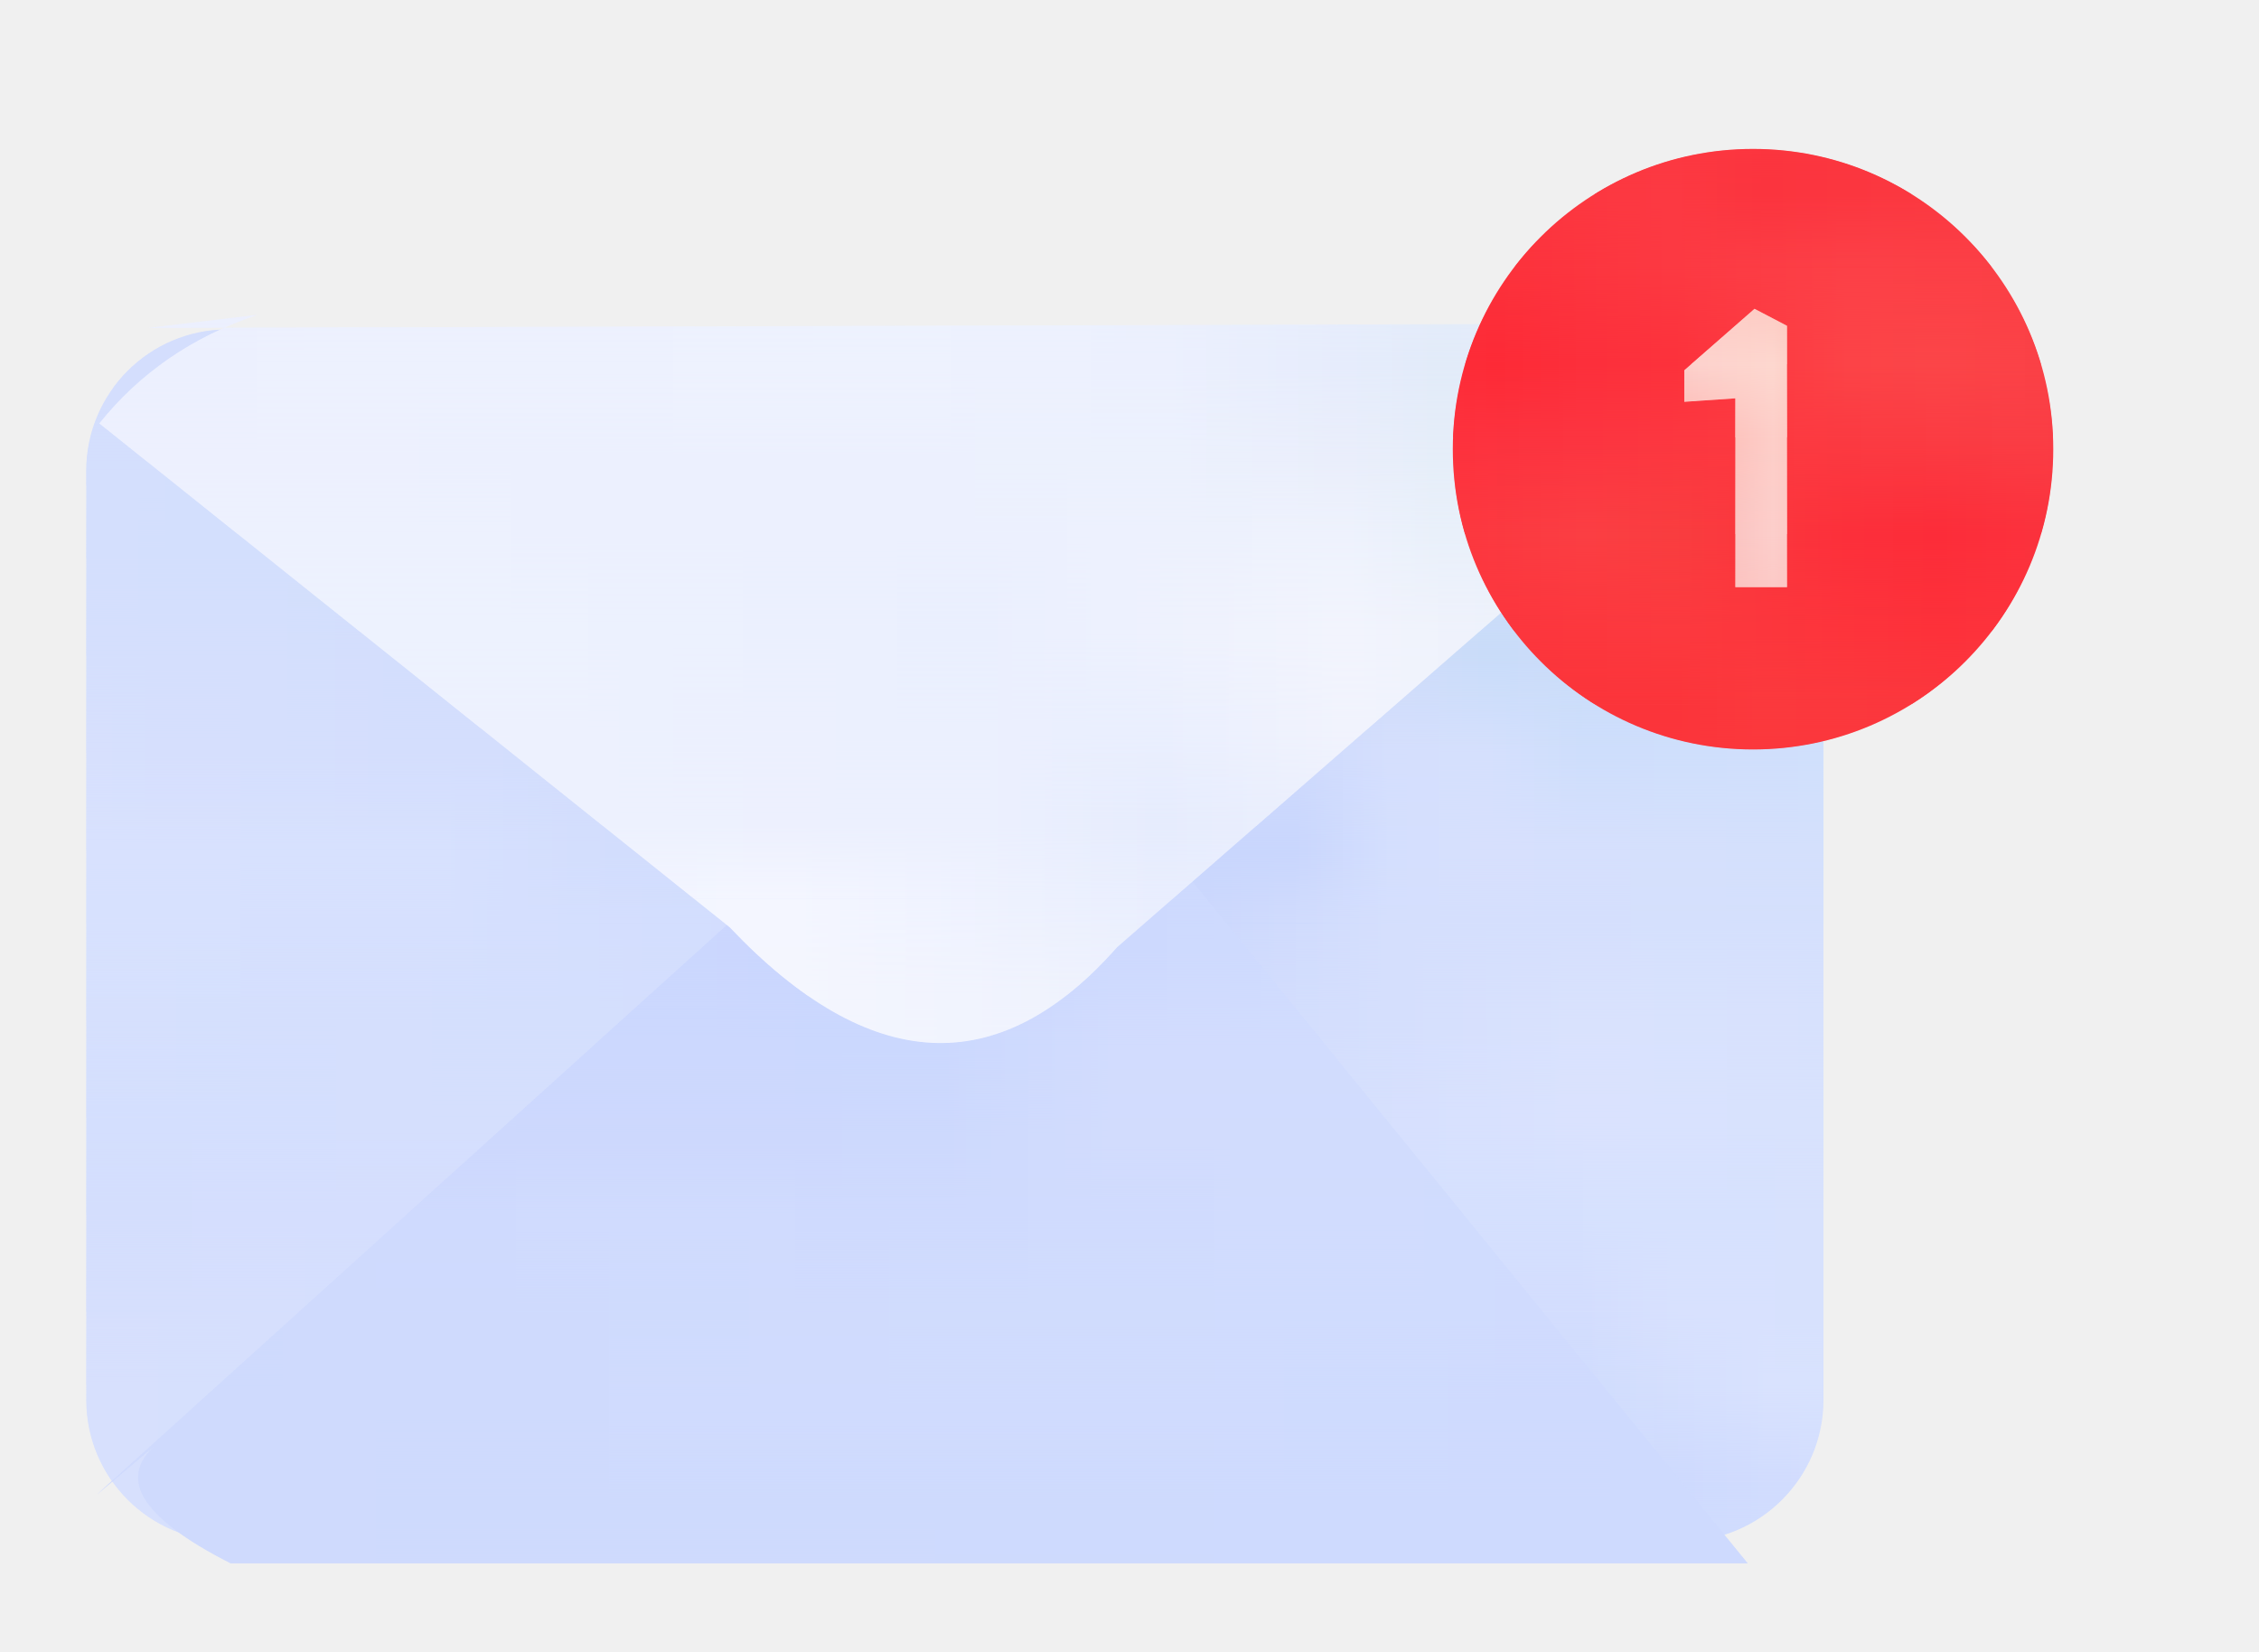
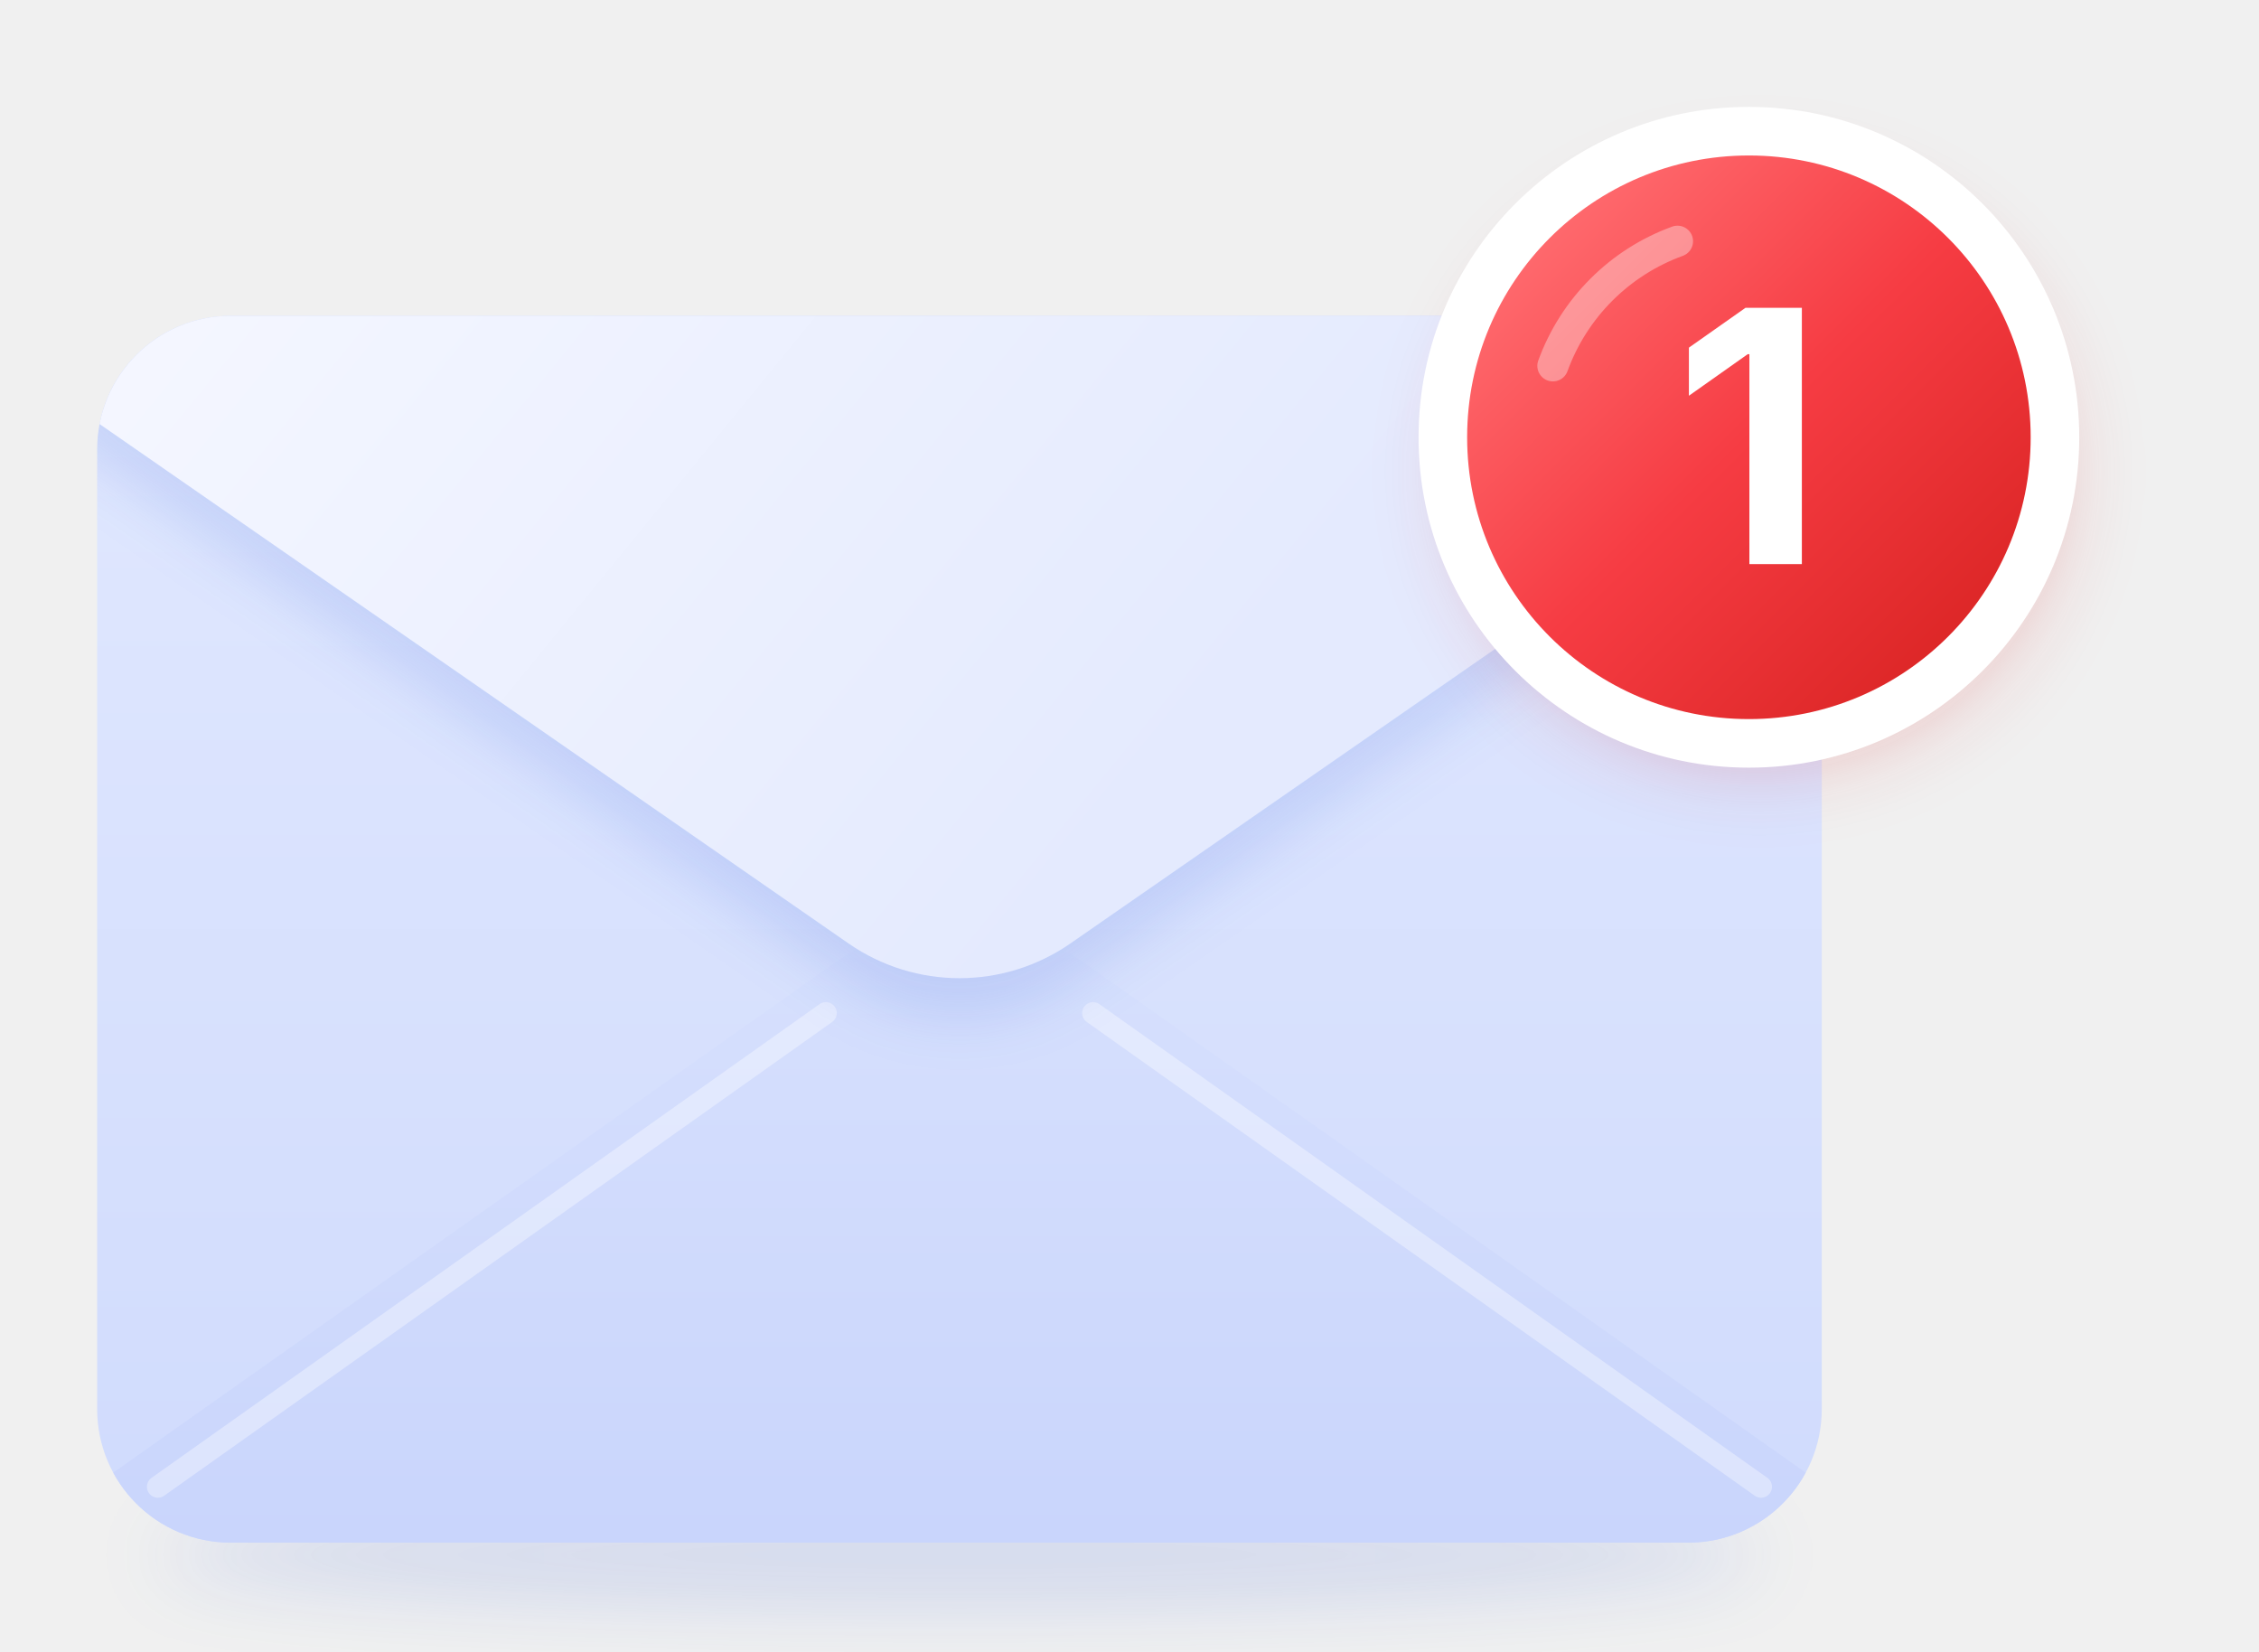
<svg xmlns="http://www.w3.org/2000/svg" viewBox="0 0 93 68" width="93" height="68">
  <defs>
-     <filter id="sfuma-alone" x="-30%" y="-30%" width="160%" height="160%">
-       <feGaussianBlur stdDeviation="0.8" />
+     <filter id="sfuma-ombra" filterUnits="userSpaceOnUse" x="0" y="0" width="93" height="68">
+       <feGaussianBlur stdDeviation="1.5" />
    </filter>
-     <linearGradient id="rosso-bollino" gradientUnits="userSpaceOnUse" x1="65.21" y1="7.07" x2="79.68" y2="33.8">
-       <stop offset="0.031" stop-color="#FC3B42" />
-       <stop offset="1" stop-color="#FC313A" />
+     <filter id="sfuma-lembo" x="-20%" y="-20%" width="140%" height="160%">
+       <feGaussianBlur stdDeviation="1.1" />
+     </filter>
+     <linearGradient id="busta-luce" gradientUnits="userSpaceOnUse" x1="0" y1="13" x2="0" y2="63.5">
+       <stop offset="0" stop-color="#E1E8FE" />
+       <stop offset="1" stop-color="#D0DBFD" />
    </linearGradient>
-     <clipPath id="forma-numero-uno">
-       <path d="M73.57 13.41V24.17H71.44V16.3H72.85L69.34 16.54V15.24L72.23 12.71Z" />
+     <linearGradient id="lembo-luce" gradientUnits="userSpaceOnUse" x1="4" y1="13" x2="39.5" y2="42">
+       <stop offset="0" stop-color="#F5F7FF" />
+       <stop offset="1" stop-color="#E4EAFE" />
+     </linearGradient>
+     <linearGradient id="tasca-luce" gradientUnits="userSpaceOnUse" x1="0" y1="36" x2="0" y2="63.5">
+       <stop offset="0" stop-color="#D8E1FD" />
+       <stop offset="1" stop-color="#C9D5FC" />
+     </linearGradient>
+     <clipPath id="busta-forma">
+       <path d="M9.5 13 L69.5 13 C72.54 13 75 15.46 75 18.5 L75 58 C75 61.04 72.54 63.5 69.5 63.5 L9.5 63.5 C6.46 63.5 4 61.04 4 58 L4 18.5 C4 15.46 6.46 13 9.5 13 Z" />
    </clipPath>
-     <linearGradient id="numero-uno-luceL0" gradientUnits="userSpaceOnUse" x1="67" y1="0" x2="76" y2="0">
-       <stop offset="0" stop-color="#fcc6c1" />
-       <stop offset="0.333" stop-color="#fdcac4" />
-       <stop offset="1" stop-color="#fcbcb3" />
+     <linearGradient id="badge-luce" gradientUnits="userSpaceOnUse" x1="63.3" y1="9.3" x2="80.7" y2="26.7">
+       <stop offset="0" stop-color="#FF6B6F" />
+       <stop offset="0.5" stop-color="#F63C43" />
+       <stop offset="1" stop-color="#DC2626" />
    </linearGradient>
-     <linearGradient id="numero-uno-luceL1" gradientUnits="userSpaceOnUse" x1="67" y1="0" x2="76" y2="0">
-       <stop offset="0" stop-color="#fcc2bd" />
-       <stop offset="0.333" stop-color="#fdd2cd" />
-       <stop offset="0.667" stop-color="#fdd7cf" />
-       <stop offset="1" stop-color="#fcbbb1" />
-     </linearGradient>
-     <linearGradient id="numero-uno-luceL2" gradientUnits="userSpaceOnUse" x1="67" y1="0" x2="76" y2="0">
-       <stop offset="0" stop-color="#fcbab6" />
-       <stop offset="0.333" stop-color="#fcb9b4" />
-       <stop offset="0.667" stop-color="#fdcec8" />
-       <stop offset="1" stop-color="#fcb8b1" />
-     </linearGradient>
-     <linearGradient id="numero-uno-luceL3" gradientUnits="userSpaceOnUse" x1="67" y1="0" x2="76" y2="0">
-       <stop offset="0" stop-color="#fbbcb8" />
-       <stop offset="0.333" stop-color="#fabcba" />
-       <stop offset="0.667" stop-color="#fccecb" />
-       <stop offset="1" stop-color="#fcbab4" />
-     </linearGradient>
-     <linearGradient id="numero-uno-luceL4" gradientUnits="userSpaceOnUse" x1="67" y1="0" x2="76" y2="0">
-       <stop offset="0" stop-color="#fbbdba" />
-       <stop offset="0.333" stop-color="#fbbfbc" />
-       <stop offset="0.667" stop-color="#fcc6c3" />
-       <stop offset="1" stop-color="#fcbeba" />
-     </linearGradient>
-     <linearGradient id="numero-uno-luceV" x1="0" y1="0" x2="0" y2="1">
-       <stop offset="0" stop-color="#000" />
-       <stop offset="1" stop-color="#fff" />
-     </linearGradient>
-     <mask id="numero-uno-luceM0" maskUnits="userSpaceOnUse" x="67" y="11" width="9" height="4">
-       <rect x="67" y="11" width="9" height="4" fill="url(#numero-uno-luceV)" />
-     </mask>
-     <mask id="numero-uno-luceM1" maskUnits="userSpaceOnUse" x="67" y="15" width="9" height="3">
-       <rect x="67" y="15" width="9" height="3" fill="url(#numero-uno-luceV)" />
-     </mask>
-     <mask id="numero-uno-luceM2" maskUnits="userSpaceOnUse" x="67" y="18" width="9" height="4">
-       <rect x="67" y="18" width="9" height="4" fill="url(#numero-uno-luceV)" />
-     </mask>
-     <mask id="numero-uno-luceM3" maskUnits="userSpaceOnUse" x="67" y="22" width="9" height="4">
-       <rect x="67" y="22" width="9" height="4" fill="url(#numero-uno-luceV)" />
-     </mask>
-     <clipPath id="forma-bollino-cerchio">
-       <circle cx="72.17" cy="18.49" r="12.36" />
-     </clipPath>
-     <linearGradient id="bollino-cerchio-luceL0" gradientUnits="userSpaceOnUse" x1="58" y1="0" x2="87" y2="0">
-       <stop offset="0" stop-color="#fc343e" />
-       <stop offset="0.375" stop-color="#fc363f" />
-       <stop offset="0.625" stop-color="#fb363e" />
-       <stop offset="1" stop-color="#fb3c42" />
-     </linearGradient>
-     <linearGradient id="bollino-cerchio-luceL1" gradientUnits="userSpaceOnUse" x1="58" y1="0" x2="87" y2="0">
-       <stop offset="0" stop-color="#fc333d" />
-       <stop offset="0.375" stop-color="#fc3942" />
-       <stop offset="0.5" stop-color="#fb343e" />
-       <stop offset="1" stop-color="#fb3c43" />
-     </linearGradient>
-     <linearGradient id="bollino-cerchio-luceL2" gradientUnits="userSpaceOnUse" x1="58" y1="0" x2="87" y2="0">
-       <stop offset="0" stop-color="#fc313b" />
-       <stop offset="0.125" stop-color="#fc313b" />
-       <stop offset="0.375" stop-color="#fc3942" />
-       <stop offset="0.625" stop-color="#fc4047" />
-       <stop offset="1" stop-color="#fb3e44" />
-     </linearGradient>
-     <linearGradient id="bollino-cerchio-luceL3" gradientUnits="userSpaceOnUse" x1="58" y1="0" x2="87" y2="0">
-       <stop offset="0" stop-color="#fd2e3a" />
-       <stop offset="0.125" stop-color="#fd2a36" />
-       <stop offset="0.25" stop-color="#fc2f3b" />
-       <stop offset="0.375" stop-color="#fc313b" />
-       <stop offset="0.625" stop-color="#fc4347" />
-       <stop offset="0.75" stop-color="#fb4548" />
-       <stop offset="1" stop-color="#fa3e45" />
-     </linearGradient>
-     <linearGradient id="bollino-cerchio-luceL4" gradientUnits="userSpaceOnUse" x1="58" y1="0" x2="87" y2="0">
-       <stop offset="0" stop-color="#fd303c" />
-       <stop offset="0.25" stop-color="#fc3440" />
-       <stop offset="0.5" stop-color="#fc3940" />
-       <stop offset="0.875" stop-color="#fa3d44" />
-       <stop offset="1" stop-color="#fb3b43" />
-     </linearGradient>
-     <linearGradient id="bollino-cerchio-luceL5" gradientUnits="userSpaceOnUse" x1="58" y1="0" x2="87" y2="0">
-       <stop offset="0" stop-color="#fc343d" />
-       <stop offset="0.25" stop-color="#fb3e43" />
-       <stop offset="0.375" stop-color="#f93d3f" />
-       <stop offset="0.625" stop-color="#fc2f3a" />
-       <stop offset="0.75" stop-color="#fc2c39" />
-       <stop offset="1" stop-color="#fb353f" />
-     </linearGradient>
-     <linearGradient id="bollino-cerchio-luceL6" gradientUnits="userSpaceOnUse" x1="58" y1="0" x2="87" y2="0">
-       <stop offset="0" stop-color="#fc333c" />
-       <stop offset="0.375" stop-color="#fc393e" />
-       <stop offset="0.75" stop-color="#fd313a" />
-       <stop offset="1" stop-color="#fc343e" />
-     </linearGradient>
-     <linearGradient id="bollino-cerchio-luceL7" gradientUnits="userSpaceOnUse" x1="58" y1="0" x2="87" y2="0">
-       <stop offset="0" stop-color="#fc333b" />
-       <stop offset="0.375" stop-color="#fb343a" />
-       <stop offset="0.5" stop-color="#fb393d" />
-       <stop offset="1" stop-color="#fc343d" />
-     </linearGradient>
-     <linearGradient id="bollino-cerchio-luceL8" gradientUnits="userSpaceOnUse" x1="58" y1="0" x2="87" y2="0">
-       <stop offset="0" stop-color="#fc333b" />
-       <stop offset="0.5" stop-color="#fb353b" />
-       <stop offset="1" stop-color="#fc343d" />
-     </linearGradient>
-     <linearGradient id="bollino-cerchio-luceV" x1="0" y1="0" x2="0" y2="1">
-       <stop offset="0" stop-color="#000" />
-       <stop offset="1" stop-color="#fff" />
-     </linearGradient>
-     <mask id="bollino-cerchio-luceM0" maskUnits="userSpaceOnUse" x="58" y="4" width="29" height="4">
-       <rect x="58" y="4" width="29" height="4" fill="url(#bollino-cerchio-luceV)" />
-     </mask>
-     <mask id="bollino-cerchio-luceM1" maskUnits="userSpaceOnUse" x="58" y="8" width="29" height="3">
-       <rect x="58" y="8" width="29" height="3" fill="url(#bollino-cerchio-luceV)" />
-     </mask>
-     <mask id="bollino-cerchio-luceM2" maskUnits="userSpaceOnUse" x="58" y="11" width="29" height="4">
-       <rect x="58" y="11" width="29" height="4" fill="url(#bollino-cerchio-luceV)" />
-     </mask>
-     <mask id="bollino-cerchio-luceM3" maskUnits="userSpaceOnUse" x="58" y="15" width="29" height="3">
-       <rect x="58" y="15" width="29" height="3" fill="url(#bollino-cerchio-luceV)" />
-     </mask>
-     <mask id="bollino-cerchio-luceM4" maskUnits="userSpaceOnUse" x="58" y="18" width="29" height="4">
-       <rect x="58" y="18" width="29" height="4" fill="url(#bollino-cerchio-luceV)" />
-     </mask>
-     <mask id="bollino-cerchio-luceM5" maskUnits="userSpaceOnUse" x="58" y="22" width="29" height="4">
-       <rect x="58" y="22" width="29" height="4" fill="url(#bollino-cerchio-luceV)" />
-     </mask>
-     <mask id="bollino-cerchio-luceM6" maskUnits="userSpaceOnUse" x="58" y="26" width="29" height="3">
-       <rect x="58" y="26" width="29" height="3" fill="url(#bollino-cerchio-luceV)" />
-     </mask>
-     <mask id="bollino-cerchio-luceM7" maskUnits="userSpaceOnUse" x="58" y="29" width="29" height="4">
-       <rect x="58" y="29" width="29" height="4" fill="url(#bollino-cerchio-luceV)" />
-     </mask>
-     <clipPath id="forma-busta-interno">
-       <path d="M6.09 13.5 L72.37 13.31 Q74.8 13.63 74.23 14.39 L45.99 38.99 Q38.68 47.27 30.04 38.17 L4.09 17.43 Q6.56 14.33 10.59 12.96 Z" />
-     </clipPath>
-     <linearGradient id="busta-interno-luceL0" gradientUnits="userSpaceOnUse" x1="2" y1="0" x2="63" y2="0">
-       <stop offset="0" stop-color="#eceffe" />
-       <stop offset="0.688" stop-color="#ecf1fe" />
-       <stop offset="1" stop-color="#e4ecfa" />
-     </linearGradient>
-     <linearGradient id="busta-interno-luceL1" gradientUnits="userSpaceOnUse" x1="2" y1="0" x2="63" y2="0">
-       <stop offset="0" stop-color="#ecf0fe" />
-       <stop offset="0.562" stop-color="#eef2fe" />
-       <stop offset="0.75" stop-color="#ecf0fe" />
-       <stop offset="0.875" stop-color="#e6ecfc" />
-       <stop offset="0.938" stop-color="#e2ebf9" />
-       <stop offset="1" stop-color="#e4ecf9" />
-     </linearGradient>
-     <linearGradient id="busta-interno-luceL2" gradientUnits="userSpaceOnUse" x1="2" y1="0" x2="63" y2="0">
-       <stop offset="0" stop-color="#edf0fe" />
-       <stop offset="0.5" stop-color="#ecf0fe" />
-       <stop offset="0.75" stop-color="#ecf1fd" />
-       <stop offset="0.875" stop-color="#eaeefb" />
-       <stop offset="0.938" stop-color="#e6eef9" />
-       <stop offset="1" stop-color="#e7eef9" />
-     </linearGradient>
-     <linearGradient id="busta-interno-luceL3" gradientUnits="userSpaceOnUse" x1="2" y1="0" x2="63" y2="0">
-       <stop offset="0" stop-color="#edf1fe" />
-       <stop offset="0.625" stop-color="#ecf0fe" />
-       <stop offset="0.875" stop-color="#eef2fd" />
-       <stop offset="0.938" stop-color="#e9f0fa" />
-       <stop offset="1" stop-color="#eaf0fa" />
-     </linearGradient>
-     <linearGradient id="busta-interno-luceL4" gradientUnits="userSpaceOnUse" x1="2" y1="0" x2="63" y2="0">
-       <stop offset="0" stop-color="#eef1fe" />
-       <stop offset="0.312" stop-color="#edf2fe" />
-       <stop offset="0.625" stop-color="#eaeffe" />
-       <stop offset="0.875" stop-color="#f2f4fd" />
-       <stop offset="1" stop-color="#edf1fb" />
-     </linearGradient>
-     <linearGradient id="busta-interno-luceL5" gradientUnits="userSpaceOnUse" x1="2" y1="0" x2="63" y2="0">
-       <stop offset="0" stop-color="#eef2fe" />
-       <stop offset="0.312" stop-color="#edf1fe" />
-       <stop offset="0.75" stop-color="#eaeffe" />
-       <stop offset="0.875" stop-color="#f1f3fd" />
-       <stop offset="1" stop-color="#eef2fc" />
-     </linearGradient>
-     <linearGradient id="busta-interno-luceL6" gradientUnits="userSpaceOnUse" x1="2" y1="0" x2="63" y2="0">
-       <stop offset="0" stop-color="#eff2fe" />
-       <stop offset="0.625" stop-color="#ecf0fe" />
-       <stop offset="0.75" stop-color="#e6ecfd" />
-       <stop offset="0.938" stop-color="#eef1fd" />
-       <stop offset="1" stop-color="#eef1fc" />
-     </linearGradient>
-     <linearGradient id="busta-interno-luceL7" gradientUnits="userSpaceOnUse" x1="2" y1="0" x2="63" y2="0">
-       <stop offset="0" stop-color="#eff2fe" />
-       <stop offset="0.5" stop-color="#f4f6ff" />
-       <stop offset="0.75" stop-color="#e9eefe" />
-       <stop offset="1" stop-color="#edf1fd" />
-     </linearGradient>
-     <linearGradient id="busta-interno-luceL8" gradientUnits="userSpaceOnUse" x1="2" y1="0" x2="63" y2="0">
-       <stop offset="0" stop-color="#eff2fe" />
-       <stop offset="0.5" stop-color="#f4f6fe" />
-       <stop offset="0.812" stop-color="#ecf0fd" />
-       <stop offset="1" stop-color="#edf1fd" />
-     </linearGradient>
-     <linearGradient id="busta-interno-luceL9" gradientUnits="userSpaceOnUse" x1="2" y1="0" x2="63" y2="0">
-       <stop offset="0" stop-color="#eff2fe" />
-       <stop offset="0.562" stop-color="#f2f5fe" />
-       <stop offset="0.938" stop-color="#edf0fd" />
-       <stop offset="1" stop-color="#edf1fd" />
-     </linearGradient>
-     <linearGradient id="busta-interno-luceV" x1="0" y1="0" x2="0" y2="1">
-       <stop offset="0" stop-color="#000" />
-       <stop offset="1" stop-color="#fff" />
-     </linearGradient>
-     <mask id="busta-interno-luceM0" maskUnits="userSpaceOnUse" x="2" y="11" width="61" height="4">
-       <rect x="2" y="11" width="61" height="4" fill="url(#busta-interno-luceV)" />
-     </mask>
-     <mask id="busta-interno-luceM1" maskUnits="userSpaceOnUse" x="2" y="15" width="61" height="4">
-       <rect x="2" y="15" width="61" height="4" fill="url(#busta-interno-luceV)" />
-     </mask>
-     <mask id="busta-interno-luceM2" maskUnits="userSpaceOnUse" x="2" y="19" width="61" height="3">
-       <rect x="2" y="19" width="61" height="3" fill="url(#busta-interno-luceV)" />
-     </mask>
-     <mask id="busta-interno-luceM3" maskUnits="userSpaceOnUse" x="2" y="22" width="61" height="4">
-       <rect x="2" y="22" width="61" height="4" fill="url(#busta-interno-luceV)" />
-     </mask>
-     <mask id="busta-interno-luceM4" maskUnits="userSpaceOnUse" x="2" y="26" width="61" height="4">
-       <rect x="2" y="26" width="61" height="4" fill="url(#busta-interno-luceV)" />
-     </mask>
-     <mask id="busta-interno-luceM5" maskUnits="userSpaceOnUse" x="2" y="30" width="61" height="4">
-       <rect x="2" y="30" width="61" height="4" fill="url(#busta-interno-luceV)" />
-     </mask>
-     <mask id="busta-interno-luceM6" maskUnits="userSpaceOnUse" x="2" y="34" width="61" height="3">
-       <rect x="2" y="34" width="61" height="3" fill="url(#busta-interno-luceV)" />
-     </mask>
-     <mask id="busta-interno-luceM7" maskUnits="userSpaceOnUse" x="2" y="37" width="61" height="4">
-       <rect x="2" y="37" width="61" height="4" fill="url(#busta-interno-luceV)" />
-     </mask>
-     <mask id="busta-interno-luceM8" maskUnits="userSpaceOnUse" x="2" y="41" width="61" height="4">
-       <rect x="2" y="41" width="61" height="4" fill="url(#busta-interno-luceV)" />
-     </mask>
-     <clipPath id="forma-busta-lembo-basso">
-       <path d="M3.91 61.59 L41.8 27.34 L71.95 64.35 L9.49 64.35 Q3.82 61.47 6.6 59.32 Z" />
-     </clipPath>
-     <linearGradient id="busta-lembo-basso-luceL0" gradientUnits="userSpaceOnUse" x1="4" y1="0" x2="73" y2="0">
-       <stop offset="0" stop-color="#cdd9fd" />
-       <stop offset="0.5" stop-color="#cbd8fe" />
-       <stop offset="0.833" stop-color="#d0dbfe" />
-       <stop offset="1" stop-color="#cfdbfe" />
-     </linearGradient>
-     <linearGradient id="busta-lembo-basso-luceL1" gradientUnits="userSpaceOnUse" x1="4" y1="0" x2="73" y2="0">
-       <stop offset="0" stop-color="#ced9fd" />
-       <stop offset="0.444" stop-color="#cad6fe" />
-       <stop offset="0.778" stop-color="#d0dcfe" />
-       <stop offset="1" stop-color="#cfdbfe" />
-     </linearGradient>
-     <linearGradient id="busta-lembo-basso-luceL2" gradientUnits="userSpaceOnUse" x1="4" y1="0" x2="73" y2="0">
-       <stop offset="0" stop-color="#ced9fd" />
-       <stop offset="0.5" stop-color="#cbd8fe" />
-       <stop offset="0.611" stop-color="#d2dcfe" />
-       <stop offset="1" stop-color="#cfdbfe" />
-     </linearGradient>
-     <linearGradient id="busta-lembo-basso-luceL3" gradientUnits="userSpaceOnUse" x1="4" y1="0" x2="73" y2="0">
-       <stop offset="0" stop-color="#ced9fd" />
-       <stop offset="0.389" stop-color="#cdd8fd" />
-       <stop offset="0.5" stop-color="#cdd9fd" />
-       <stop offset="0.611" stop-color="#d2dcfd" />
-       <stop offset="1" stop-color="#cfdbfe" />
-     </linearGradient>
-     <linearGradient id="busta-lembo-basso-luceL4" gradientUnits="userSpaceOnUse" x1="4" y1="0" x2="73" y2="0">
-       <stop offset="0" stop-color="#ced9fd" />
-       <stop offset="0.333" stop-color="#d0dbfe" />
-       <stop offset="0.5" stop-color="#cfdafe" />
-       <stop offset="0.722" stop-color="#d1dcfe" />
-       <stop offset="1" stop-color="#cfdbfe" />
-     </linearGradient>
-     <linearGradient id="busta-lembo-basso-luceL5" gradientUnits="userSpaceOnUse" x1="4" y1="0" x2="73" y2="0">
-       <stop offset="0" stop-color="#cedafd" />
-       <stop offset="0.222" stop-color="#cfdafd" />
-       <stop offset="0.556" stop-color="#d0dcfd" />
-       <stop offset="0.778" stop-color="#d0dcfe" />
-       <stop offset="1" stop-color="#cfdafe" />
-     </linearGradient>
-     <linearGradient id="busta-lembo-basso-luceL6" gradientUnits="userSpaceOnUse" x1="4" y1="0" x2="73" y2="0">
-       <stop offset="0" stop-color="#cfdafd" />
-       <stop offset="0.611" stop-color="#d0dbfe" />
-       <stop offset="1" stop-color="#cedafe" />
-     </linearGradient>
-     <linearGradient id="busta-lembo-basso-luceL7" gradientUnits="userSpaceOnUse" x1="4" y1="0" x2="73" y2="0">
-       <stop offset="0" stop-color="#cfdafd" />
-       <stop offset="0.333" stop-color="#cedafd" />
-       <stop offset="1" stop-color="#cedafe" />
-     </linearGradient>
-     <linearGradient id="busta-lembo-basso-luceL8" gradientUnits="userSpaceOnUse" x1="4" y1="0" x2="73" y2="0">
-       <stop offset="0" stop-color="#cfdafd" />
-       <stop offset="1" stop-color="#cedafe" />
-     </linearGradient>
-     <linearGradient id="busta-lembo-basso-luceV" x1="0" y1="0" x2="0" y2="1">
-       <stop offset="0" stop-color="#000" />
-       <stop offset="1" stop-color="#fff" />
-     </linearGradient>
-     <mask id="busta-lembo-basso-luceM0" maskUnits="userSpaceOnUse" x="4" y="35" width="69" height="4">
-       <rect x="4" y="35" width="69" height="4" fill="url(#busta-lembo-basso-luceV)" />
-     </mask>
-     <mask id="busta-lembo-basso-luceM1" maskUnits="userSpaceOnUse" x="4" y="39" width="69" height="4">
-       <rect x="4" y="39" width="69" height="4" fill="url(#busta-lembo-basso-luceV)" />
-     </mask>
-     <mask id="busta-lembo-basso-luceM2" maskUnits="userSpaceOnUse" x="4" y="43" width="69" height="4">
-       <rect x="4" y="43" width="69" height="4" fill="url(#busta-lembo-basso-luceV)" />
-     </mask>
-     <mask id="busta-lembo-basso-luceM3" maskUnits="userSpaceOnUse" x="4" y="47" width="69" height="3">
-       <rect x="4" y="47" width="69" height="3" fill="url(#busta-lembo-basso-luceV)" />
-     </mask>
-     <mask id="busta-lembo-basso-luceM4" maskUnits="userSpaceOnUse" x="4" y="50" width="69" height="4">
-       <rect x="4" y="50" width="69" height="4" fill="url(#busta-lembo-basso-luceV)" />
-     </mask>
-     <mask id="busta-lembo-basso-luceM5" maskUnits="userSpaceOnUse" x="4" y="54" width="69" height="4">
-       <rect x="4" y="54" width="69" height="4" fill="url(#busta-lembo-basso-luceV)" />
-     </mask>
-     <mask id="busta-lembo-basso-luceM6" maskUnits="userSpaceOnUse" x="4" y="58" width="69" height="4">
-       <rect x="4" y="58" width="69" height="4" fill="url(#busta-lembo-basso-luceV)" />
-     </mask>
-     <mask id="busta-lembo-basso-luceM7" maskUnits="userSpaceOnUse" x="4" y="62" width="69" height="4">
-       <rect x="4" y="62" width="69" height="4" fill="url(#busta-lembo-basso-luceV)" />
-     </mask>
-     <clipPath id="forma-busta-corpo">
-       <rect x="3.55" y="13.56" width="71.52" height="49.88" rx="5.82" />
-     </clipPath>
-     <linearGradient id="busta-corpo-luceL0" gradientUnits="userSpaceOnUse" x1="2" y1="0" x2="77" y2="0">
-       <stop offset="0" stop-color="#d4defd" />
-       <stop offset="1" stop-color="#cedefb" />
-     </linearGradient>
-     <linearGradient id="busta-corpo-luceL1" gradientUnits="userSpaceOnUse" x1="2" y1="0" x2="77" y2="0">
-       <stop offset="0" stop-color="#d4defd" />
-       <stop offset="1" stop-color="#cedefb" />
-     </linearGradient>
-     <linearGradient id="busta-corpo-luceL2" gradientUnits="userSpaceOnUse" x1="2" y1="0" x2="77" y2="0">
-       <stop offset="0" stop-color="#d4dffd" />
-       <stop offset="0.895" stop-color="#cddefb" />
-       <stop offset="1" stop-color="#cedefb" />
-     </linearGradient>
-     <linearGradient id="busta-corpo-luceL3" gradientUnits="userSpaceOnUse" x1="2" y1="0" x2="77" y2="0">
-       <stop offset="0" stop-color="#d4dffd" />
-       <stop offset="0.789" stop-color="#ccddfa" />
-       <stop offset="1" stop-color="#cedffb" />
-     </linearGradient>
-     <linearGradient id="busta-corpo-luceL4" gradientUnits="userSpaceOnUse" x1="2" y1="0" x2="77" y2="0">
-       <stop offset="0" stop-color="#d5dffd" />
-       <stop offset="0.105" stop-color="#d5dffd" />
-       <stop offset="0.21" stop-color="#d3defd" />
-       <stop offset="0.684" stop-color="#cedbfc" />
-       <stop offset="0.737" stop-color="#cfdcfa" />
-       <stop offset="0.789" stop-color="#c9dcf9" />
-       <stop offset="1" stop-color="#cfdffb" />
-     </linearGradient>
-     <linearGradient id="busta-corpo-luceL5" gradientUnits="userSpaceOnUse" x1="2" y1="0" x2="77" y2="0">
-       <stop offset="0" stop-color="#d7e0fd" />
-       <stop offset="0.21" stop-color="#d4defd" />
-       <stop offset="0.684" stop-color="#cedafd" />
-       <stop offset="0.737" stop-color="#d5dffd" />
-       <stop offset="0.789" stop-color="#d5e0fd" />
-       <stop offset="0.842" stop-color="#cedefc" />
-       <stop offset="1" stop-color="#d1e0fc" />
-     </linearGradient>
-     <linearGradient id="busta-corpo-luceL6" gradientUnits="userSpaceOnUse" x1="2" y1="0" x2="77" y2="0">
-       <stop offset="0" stop-color="#d8e1fe" />
-       <stop offset="0.21" stop-color="#d7e1fe" />
-       <stop offset="0.316" stop-color="#d2ddfd" />
-       <stop offset="0.579" stop-color="#cddafd" />
-       <stop offset="0.632" stop-color="#c9d6fd" />
-       <stop offset="0.684" stop-color="#c9d6fd" />
-       <stop offset="0.737" stop-color="#d4dffe" />
-       <stop offset="0.789" stop-color="#d7e0fd" />
-       <stop offset="0.947" stop-color="#d4e0fc" />
-       <stop offset="1" stop-color="#d3e0fc" />
-     </linearGradient>
-     <linearGradient id="busta-corpo-luceL7" gradientUnits="userSpaceOnUse" x1="2" y1="0" x2="77" y2="0">
-       <stop offset="0" stop-color="#d7e1fe" />
-       <stop offset="0.21" stop-color="#d6e0fe" />
-       <stop offset="0.579" stop-color="#cedafd" />
-       <stop offset="0.632" stop-color="#ccd8fd" />
-       <stop offset="0.737" stop-color="#d5dffd" />
-       <stop offset="1" stop-color="#d5e0fd" />
-     </linearGradient>
-     <linearGradient id="busta-corpo-luceL8" gradientUnits="userSpaceOnUse" x1="2" y1="0" x2="77" y2="0">
-       <stop offset="0" stop-color="#d6e0fd" />
-       <stop offset="0.421" stop-color="#d3defd" />
-       <stop offset="0.632" stop-color="#d1dcfd" />
-       <stop offset="0.842" stop-color="#d9e2fd" />
-       <stop offset="1" stop-color="#d7e1fd" />
-     </linearGradient>
-     <linearGradient id="busta-corpo-luceL9" gradientUnits="userSpaceOnUse" x1="2" y1="0" x2="77" y2="0">
-       <stop offset="0" stop-color="#d4dffe" />
-       <stop offset="0.316" stop-color="#d5dffd" />
-       <stop offset="0.632" stop-color="#d3defd" />
-       <stop offset="0.842" stop-color="#dae2fe" />
-       <stop offset="1" stop-color="#d7e2fd" />
-     </linearGradient>
-     <linearGradient id="busta-corpo-luceL10" gradientUnits="userSpaceOnUse" x1="2" y1="0" x2="77" y2="0">
-       <stop offset="0" stop-color="#d4defd" />
-       <stop offset="0.158" stop-color="#d5defe" />
-       <stop offset="0.684" stop-color="#d4dffe" />
-       <stop offset="0.895" stop-color="#d6e1fe" />
-       <stop offset="1" stop-color="#d7e1fd" />
-     </linearGradient>
-     <linearGradient id="busta-corpo-luceL11" gradientUnits="userSpaceOnUse" x1="2" y1="0" x2="77" y2="0">
-       <stop offset="0" stop-color="#d6dffd" />
-       <stop offset="0.842" stop-color="#d3ddfe" />
-       <stop offset="0.895" stop-color="#d8e1fe" />
-       <stop offset="1" stop-color="#d7e1fd" />
-     </linearGradient>
-     <linearGradient id="busta-corpo-luceL12" gradientUnits="userSpaceOnUse" x1="2" y1="0" x2="77" y2="0">
-       <stop offset="0" stop-color="#d7e0fd" />
-       <stop offset="0.842" stop-color="#d0dcfd" />
-       <stop offset="0.947" stop-color="#d9e2fe" />
-       <stop offset="1" stop-color="#d6e1fe" />
-     </linearGradient>
-     <linearGradient id="busta-corpo-luceL13" gradientUnits="userSpaceOnUse" x1="2" y1="0" x2="77" y2="0">
-       <stop offset="0" stop-color="#d7e0fd" />
-       <stop offset="0.842" stop-color="#d0dcfd" />
-       <stop offset="0.895" stop-color="#cedafe" />
-       <stop offset="1" stop-color="#d4defe" />
-     </linearGradient>
-     <linearGradient id="busta-corpo-luceL14" gradientUnits="userSpaceOnUse" x1="2" y1="0" x2="77" y2="0">
-       <stop offset="0" stop-color="#d7e0fd" />
-       <stop offset="0.947" stop-color="#d1ddfe" />
-       <stop offset="1" stop-color="#d2defe" />
-     </linearGradient>
-     <linearGradient id="busta-corpo-luceV" x1="0" y1="0" x2="0" y2="1">
-       <stop offset="0" stop-color="#000" />
-       <stop offset="1" stop-color="#fff" />
-     </linearGradient>
-     <mask id="busta-corpo-luceM0" maskUnits="userSpaceOnUse" x="2" y="12" width="75" height="4">
-       <rect x="2" y="12" width="75" height="4" fill="url(#busta-corpo-luceV)" />
-     </mask>
-     <mask id="busta-corpo-luceM1" maskUnits="userSpaceOnUse" x="2" y="16" width="75" height="4">
-       <rect x="2" y="16" width="75" height="4" fill="url(#busta-corpo-luceV)" />
-     </mask>
-     <mask id="busta-corpo-luceM2" maskUnits="userSpaceOnUse" x="2" y="20" width="75" height="3">
-       <rect x="2" y="20" width="75" height="3" fill="url(#busta-corpo-luceV)" />
-     </mask>
-     <mask id="busta-corpo-luceM3" maskUnits="userSpaceOnUse" x="2" y="23" width="75" height="4">
-       <rect x="2" y="23" width="75" height="4" fill="url(#busta-corpo-luceV)" />
-     </mask>
-     <mask id="busta-corpo-luceM4" maskUnits="userSpaceOnUse" x="2" y="27" width="75" height="4">
-       <rect x="2" y="27" width="75" height="4" fill="url(#busta-corpo-luceV)" />
-     </mask>
-     <mask id="busta-corpo-luceM5" maskUnits="userSpaceOnUse" x="2" y="31" width="75" height="4">
-       <rect x="2" y="31" width="75" height="4" fill="url(#busta-corpo-luceV)" />
-     </mask>
-     <mask id="busta-corpo-luceM6" maskUnits="userSpaceOnUse" x="2" y="35" width="75" height="3">
-       <rect x="2" y="35" width="75" height="3" fill="url(#busta-corpo-luceV)" />
-     </mask>
-     <mask id="busta-corpo-luceM7" maskUnits="userSpaceOnUse" x="2" y="38" width="75" height="4">
-       <rect x="2" y="38" width="75" height="4" fill="url(#busta-corpo-luceV)" />
-     </mask>
-     <mask id="busta-corpo-luceM8" maskUnits="userSpaceOnUse" x="2" y="42" width="75" height="4">
-       <rect x="2" y="42" width="75" height="4" fill="url(#busta-corpo-luceV)" />
-     </mask>
-     <mask id="busta-corpo-luceM9" maskUnits="userSpaceOnUse" x="2" y="46" width="75" height="4">
-       <rect x="2" y="46" width="75" height="4" fill="url(#busta-corpo-luceV)" />
-     </mask>
-     <mask id="busta-corpo-luceM10" maskUnits="userSpaceOnUse" x="2" y="50" width="75" height="4">
-       <rect x="2" y="50" width="75" height="4" fill="url(#busta-corpo-luceV)" />
-     </mask>
-     <mask id="busta-corpo-luceM11" maskUnits="userSpaceOnUse" x="2" y="54" width="75" height="3">
-       <rect x="2" y="54" width="75" height="3" fill="url(#busta-corpo-luceV)" />
-     </mask>
-     <mask id="busta-corpo-luceM12" maskUnits="userSpaceOnUse" x="2" y="57" width="75" height="4">
-       <rect x="2" y="57" width="75" height="4" fill="url(#busta-corpo-luceV)" />
-     </mask>
-     <mask id="busta-corpo-luceM13" maskUnits="userSpaceOnUse" x="2" y="61" width="75" height="4">
-       <rect x="2" y="61" width="75" height="4" fill="url(#busta-corpo-luceV)" />
-     </mask>
  </defs>
-   <g id="busta">
-     <g id="busta-corpo" clip-path="url(#forma-busta-corpo)">
-       <g id="busta-corpo-luce" shape-rendering="crispEdges">
-         <rect x="2" y="12" width="75" height="4" fill="url(#busta-corpo-luceL0)" />
-         <rect x="2" y="12" width="75" height="4" fill="url(#busta-corpo-luceL1)" mask="url(#busta-corpo-luceM0)" />
-         <rect x="2" y="16" width="75" height="4" fill="url(#busta-corpo-luceL1)" />
-         <rect x="2" y="16" width="75" height="4" fill="url(#busta-corpo-luceL2)" mask="url(#busta-corpo-luceM1)" />
-         <rect x="2" y="20" width="75" height="3" fill="url(#busta-corpo-luceL2)" />
-         <rect x="2" y="20" width="75" height="3" fill="url(#busta-corpo-luceL3)" mask="url(#busta-corpo-luceM2)" />
-         <rect x="2" y="23" width="75" height="4" fill="url(#busta-corpo-luceL3)" />
-         <rect x="2" y="23" width="75" height="4" fill="url(#busta-corpo-luceL4)" mask="url(#busta-corpo-luceM3)" />
-         <rect x="2" y="27" width="75" height="4" fill="url(#busta-corpo-luceL4)" />
-         <rect x="2" y="27" width="75" height="4" fill="url(#busta-corpo-luceL5)" mask="url(#busta-corpo-luceM4)" />
-         <rect x="2" y="31" width="75" height="4" fill="url(#busta-corpo-luceL5)" />
-         <rect x="2" y="31" width="75" height="4" fill="url(#busta-corpo-luceL6)" mask="url(#busta-corpo-luceM5)" />
-         <rect x="2" y="35" width="75" height="3" fill="url(#busta-corpo-luceL6)" />
-         <rect x="2" y="35" width="75" height="3" fill="url(#busta-corpo-luceL7)" mask="url(#busta-corpo-luceM6)" />
-         <rect x="2" y="38" width="75" height="4" fill="url(#busta-corpo-luceL7)" />
-         <rect x="2" y="38" width="75" height="4" fill="url(#busta-corpo-luceL8)" mask="url(#busta-corpo-luceM7)" />
-         <rect x="2" y="42" width="75" height="4" fill="url(#busta-corpo-luceL8)" />
-         <rect x="2" y="42" width="75" height="4" fill="url(#busta-corpo-luceL9)" mask="url(#busta-corpo-luceM8)" />
-         <rect x="2" y="46" width="75" height="4" fill="url(#busta-corpo-luceL9)" />
-         <rect x="2" y="46" width="75" height="4" fill="url(#busta-corpo-luceL10)" mask="url(#busta-corpo-luceM9)" />
-         <rect x="2" y="50" width="75" height="4" fill="url(#busta-corpo-luceL10)" />
-         <rect x="2" y="50" width="75" height="4" fill="url(#busta-corpo-luceL11)" mask="url(#busta-corpo-luceM10)" />
-         <rect x="2" y="54" width="75" height="3" fill="url(#busta-corpo-luceL11)" />
-         <rect x="2" y="54" width="75" height="3" fill="url(#busta-corpo-luceL12)" mask="url(#busta-corpo-luceM11)" />
-         <rect x="2" y="57" width="75" height="4" fill="url(#busta-corpo-luceL12)" />
-         <rect x="2" y="57" width="75" height="4" fill="url(#busta-corpo-luceL13)" mask="url(#busta-corpo-luceM12)" />
-         <rect x="2" y="61" width="75" height="4" fill="url(#busta-corpo-luceL13)" />
-         <rect x="2" y="61" width="75" height="4" fill="url(#busta-corpo-luceL14)" mask="url(#busta-corpo-luceM13)" />
-       </g>
-     </g>
-     <g id="busta-lembo-basso" clip-path="url(#forma-busta-lembo-basso)">
-       <g id="busta-lembo-basso-luce" shape-rendering="crispEdges">
-         <rect x="4" y="35" width="69" height="4" fill="url(#busta-lembo-basso-luceL0)" />
-         <rect x="4" y="35" width="69" height="4" fill="url(#busta-lembo-basso-luceL1)" mask="url(#busta-lembo-basso-luceM0)" />
-         <rect x="4" y="39" width="69" height="4" fill="url(#busta-lembo-basso-luceL1)" />
-         <rect x="4" y="39" width="69" height="4" fill="url(#busta-lembo-basso-luceL2)" mask="url(#busta-lembo-basso-luceM1)" />
-         <rect x="4" y="43" width="69" height="4" fill="url(#busta-lembo-basso-luceL2)" />
-         <rect x="4" y="43" width="69" height="4" fill="url(#busta-lembo-basso-luceL3)" mask="url(#busta-lembo-basso-luceM2)" />
-         <rect x="4" y="47" width="69" height="3" fill="url(#busta-lembo-basso-luceL3)" />
-         <rect x="4" y="47" width="69" height="3" fill="url(#busta-lembo-basso-luceL4)" mask="url(#busta-lembo-basso-luceM3)" />
-         <rect x="4" y="50" width="69" height="4" fill="url(#busta-lembo-basso-luceL4)" />
-         <rect x="4" y="50" width="69" height="4" fill="url(#busta-lembo-basso-luceL5)" mask="url(#busta-lembo-basso-luceM4)" />
-         <rect x="4" y="54" width="69" height="4" fill="url(#busta-lembo-basso-luceL5)" />
-         <rect x="4" y="54" width="69" height="4" fill="url(#busta-lembo-basso-luceL6)" mask="url(#busta-lembo-basso-luceM5)" />
-         <rect x="4" y="58" width="69" height="4" fill="url(#busta-lembo-basso-luceL6)" />
-         <rect x="4" y="58" width="69" height="4" fill="url(#busta-lembo-basso-luceL7)" mask="url(#busta-lembo-basso-luceM6)" />
-         <rect x="4" y="62" width="69" height="4" fill="url(#busta-lembo-basso-luceL7)" />
-         <rect x="4" y="62" width="69" height="4" fill="url(#busta-lembo-basso-luceL8)" mask="url(#busta-lembo-basso-luceM7)" />
-       </g>
-     </g>
-     <g id="busta-interno" clip-path="url(#forma-busta-interno)">
-       <g id="busta-interno-luce" shape-rendering="crispEdges">
-         <rect x="2" y="11" width="61" height="4" fill="url(#busta-interno-luceL0)" />
-         <rect x="2" y="11" width="61" height="4" fill="url(#busta-interno-luceL1)" mask="url(#busta-interno-luceM0)" />
-         <rect x="2" y="15" width="61" height="4" fill="url(#busta-interno-luceL1)" />
-         <rect x="2" y="15" width="61" height="4" fill="url(#busta-interno-luceL2)" mask="url(#busta-interno-luceM1)" />
-         <rect x="2" y="19" width="61" height="3" fill="url(#busta-interno-luceL2)" />
-         <rect x="2" y="19" width="61" height="3" fill="url(#busta-interno-luceL3)" mask="url(#busta-interno-luceM2)" />
-         <rect x="2" y="22" width="61" height="4" fill="url(#busta-interno-luceL3)" />
-         <rect x="2" y="22" width="61" height="4" fill="url(#busta-interno-luceL4)" mask="url(#busta-interno-luceM3)" />
-         <rect x="2" y="26" width="61" height="4" fill="url(#busta-interno-luceL4)" />
-         <rect x="2" y="26" width="61" height="4" fill="url(#busta-interno-luceL5)" mask="url(#busta-interno-luceM4)" />
-         <rect x="2" y="30" width="61" height="4" fill="url(#busta-interno-luceL5)" />
-         <rect x="2" y="30" width="61" height="4" fill="url(#busta-interno-luceL6)" mask="url(#busta-interno-luceM5)" />
-         <rect x="2" y="34" width="61" height="3" fill="url(#busta-interno-luceL6)" />
-         <rect x="2" y="34" width="61" height="3" fill="url(#busta-interno-luceL7)" mask="url(#busta-interno-luceM6)" />
-         <rect x="2" y="37" width="61" height="4" fill="url(#busta-interno-luceL7)" />
-         <rect x="2" y="37" width="61" height="4" fill="url(#busta-interno-luceL8)" mask="url(#busta-interno-luceM7)" />
-         <rect x="2" y="41" width="61" height="4" fill="url(#busta-interno-luceL8)" />
-         <rect x="2" y="41" width="61" height="4" fill="url(#busta-interno-luceL9)" mask="url(#busta-interno-luceM8)" />
-       </g>
-     </g>
+   <ellipse id="busta-ombra" cx="39.5" cy="64" rx="33" ry="2.2" fill="#1D4ED8" opacity="0.14" filter="url(#sfuma-ombra)" />
+   <g id="busta" clip-path="url(#busta-forma)">
+     <path id="busta-corpo" d="M9.5 13 L69.5 13 C72.54 13 75 15.46 75 18.5 L75 58 C75 61.04 72.54 63.5 69.5 63.5 L9.5 63.5 C6.46 63.5 4 61.04 4 58 L4 18.5 C4 15.46 6.46 13 9.5 13 Z" fill="url(#busta-luce)" />
+     <path id="busta-tasca" d="M2 65.5 L2 62.5 L34.31 39.67 C37.42 37.47 41.58 37.47 44.69 39.67 L77 62.5 L77 65.5 L2 65.5 Z" fill="url(#tasca-luce)" />
+     <path id="busta-pieghe" d="M6.5 61.2 L34 41.7 M72.5 61.2 L45 41.7" stroke="#FFFFFF" stroke-opacity="0.35" stroke-width="0.9" stroke-linecap="round" />
+     <path id="busta-lembo-ombra" d="M2 12.6 L77 12.6 L77 17.6 L44.06 40.44 C41.32 42.34 37.68 42.34 34.94 40.44 L2 17.6 L2 12.6 Z" fill="#1D4ED8" opacity="0.13" filter="url(#sfuma-lembo)" />
+     <path id="busta-lembo" d="M2 11 L77 11 L77 16 L44.06 38.84 C41.32 40.74 37.68 40.74 34.94 38.84 L2 16 L2 11 Z" fill="url(#lembo-luce)" />
  </g>
-   <g id="bollino">
-     <circle id="bollino-alone" cx="72.4" cy="18.42" r="11.15" fill="#FBB5CB" filter="url(#sfuma-alone)" opacity="0" />
-     <g id="bollino-cerchio" clip-path="url(#forma-bollino-cerchio)">
-       <g id="bollino-cerchio-luce" shape-rendering="crispEdges">
-         <rect x="58" y="4" width="29" height="4" fill="url(#bollino-cerchio-luceL0)" />
-         <rect x="58" y="4" width="29" height="4" fill="url(#bollino-cerchio-luceL1)" mask="url(#bollino-cerchio-luceM0)" />
-         <rect x="58" y="8" width="29" height="3" fill="url(#bollino-cerchio-luceL1)" />
-         <rect x="58" y="8" width="29" height="3" fill="url(#bollino-cerchio-luceL2)" mask="url(#bollino-cerchio-luceM1)" />
-         <rect x="58" y="11" width="29" height="4" fill="url(#bollino-cerchio-luceL2)" />
-         <rect x="58" y="11" width="29" height="4" fill="url(#bollino-cerchio-luceL3)" mask="url(#bollino-cerchio-luceM2)" />
-         <rect x="58" y="15" width="29" height="3" fill="url(#bollino-cerchio-luceL3)" />
-         <rect x="58" y="15" width="29" height="3" fill="url(#bollino-cerchio-luceL4)" mask="url(#bollino-cerchio-luceM3)" />
-         <rect x="58" y="18" width="29" height="4" fill="url(#bollino-cerchio-luceL4)" />
-         <rect x="58" y="18" width="29" height="4" fill="url(#bollino-cerchio-luceL5)" mask="url(#bollino-cerchio-luceM4)" />
-         <rect x="58" y="22" width="29" height="4" fill="url(#bollino-cerchio-luceL5)" />
-         <rect x="58" y="22" width="29" height="4" fill="url(#bollino-cerchio-luceL6)" mask="url(#bollino-cerchio-luceM5)" />
-         <rect x="58" y="26" width="29" height="3" fill="url(#bollino-cerchio-luceL6)" />
-         <rect x="58" y="26" width="29" height="3" fill="url(#bollino-cerchio-luceL7)" mask="url(#bollino-cerchio-luceM6)" />
-         <rect x="58" y="29" width="29" height="4" fill="url(#bollino-cerchio-luceL7)" />
-         <rect x="58" y="29" width="29" height="4" fill="url(#bollino-cerchio-luceL8)" mask="url(#bollino-cerchio-luceM7)" />
-       </g>
-     </g>
-     <g id="numero-uno" clip-path="url(#forma-numero-uno)">
-       <g id="numero-uno-luce" shape-rendering="crispEdges">
-         <rect x="67" y="11" width="9" height="4" fill="url(#numero-uno-luceL0)" />
-         <rect x="67" y="11" width="9" height="4" fill="url(#numero-uno-luceL1)" mask="url(#numero-uno-luceM0)" />
-         <rect x="67" y="15" width="9" height="3" fill="url(#numero-uno-luceL1)" />
-         <rect x="67" y="15" width="9" height="3" fill="url(#numero-uno-luceL2)" mask="url(#numero-uno-luceM1)" />
-         <rect x="67" y="18" width="9" height="4" fill="url(#numero-uno-luceL2)" />
-         <rect x="67" y="18" width="9" height="4" fill="url(#numero-uno-luceL3)" mask="url(#numero-uno-luceM2)" />
-         <rect x="67" y="22" width="9" height="4" fill="url(#numero-uno-luceL3)" />
-         <rect x="67" y="22" width="9" height="4" fill="url(#numero-uno-luceL4)" mask="url(#numero-uno-luceM3)" />
-       </g>
+   <ellipse id="badge-ombra" cx="72.4" cy="19.4" rx="12.8" ry="12.4" fill="#DC2626" opacity="0.2" filter="url(#sfuma-ombra)" />
+   <g id="badge">
+     <circle id="badge-bordo" cx="72" cy="18" r="13.6" fill="#FFFFFF" />
+     <circle id="badge-disco" cx="72" cy="18" r="11.6" fill="url(#badge-luce)" />
+     <path id="badge-riflesso" d="M63.93 15.06 A8.58 8.58 0 0 1 69.06 9.93" fill="none" stroke="#FFFFFF" stroke-opacity="0.35" stroke-width="1.28" stroke-linecap="round" />
+     <g id="badge-simbolo">
+       <path id="badge-numero" d="M74.18 12.67V23.22H72.02V14.58H71.95L69.53 16.29V14.31L71.86 12.67Z" fill="#FFFFFF" />
    </g>
  </g>
</svg>
